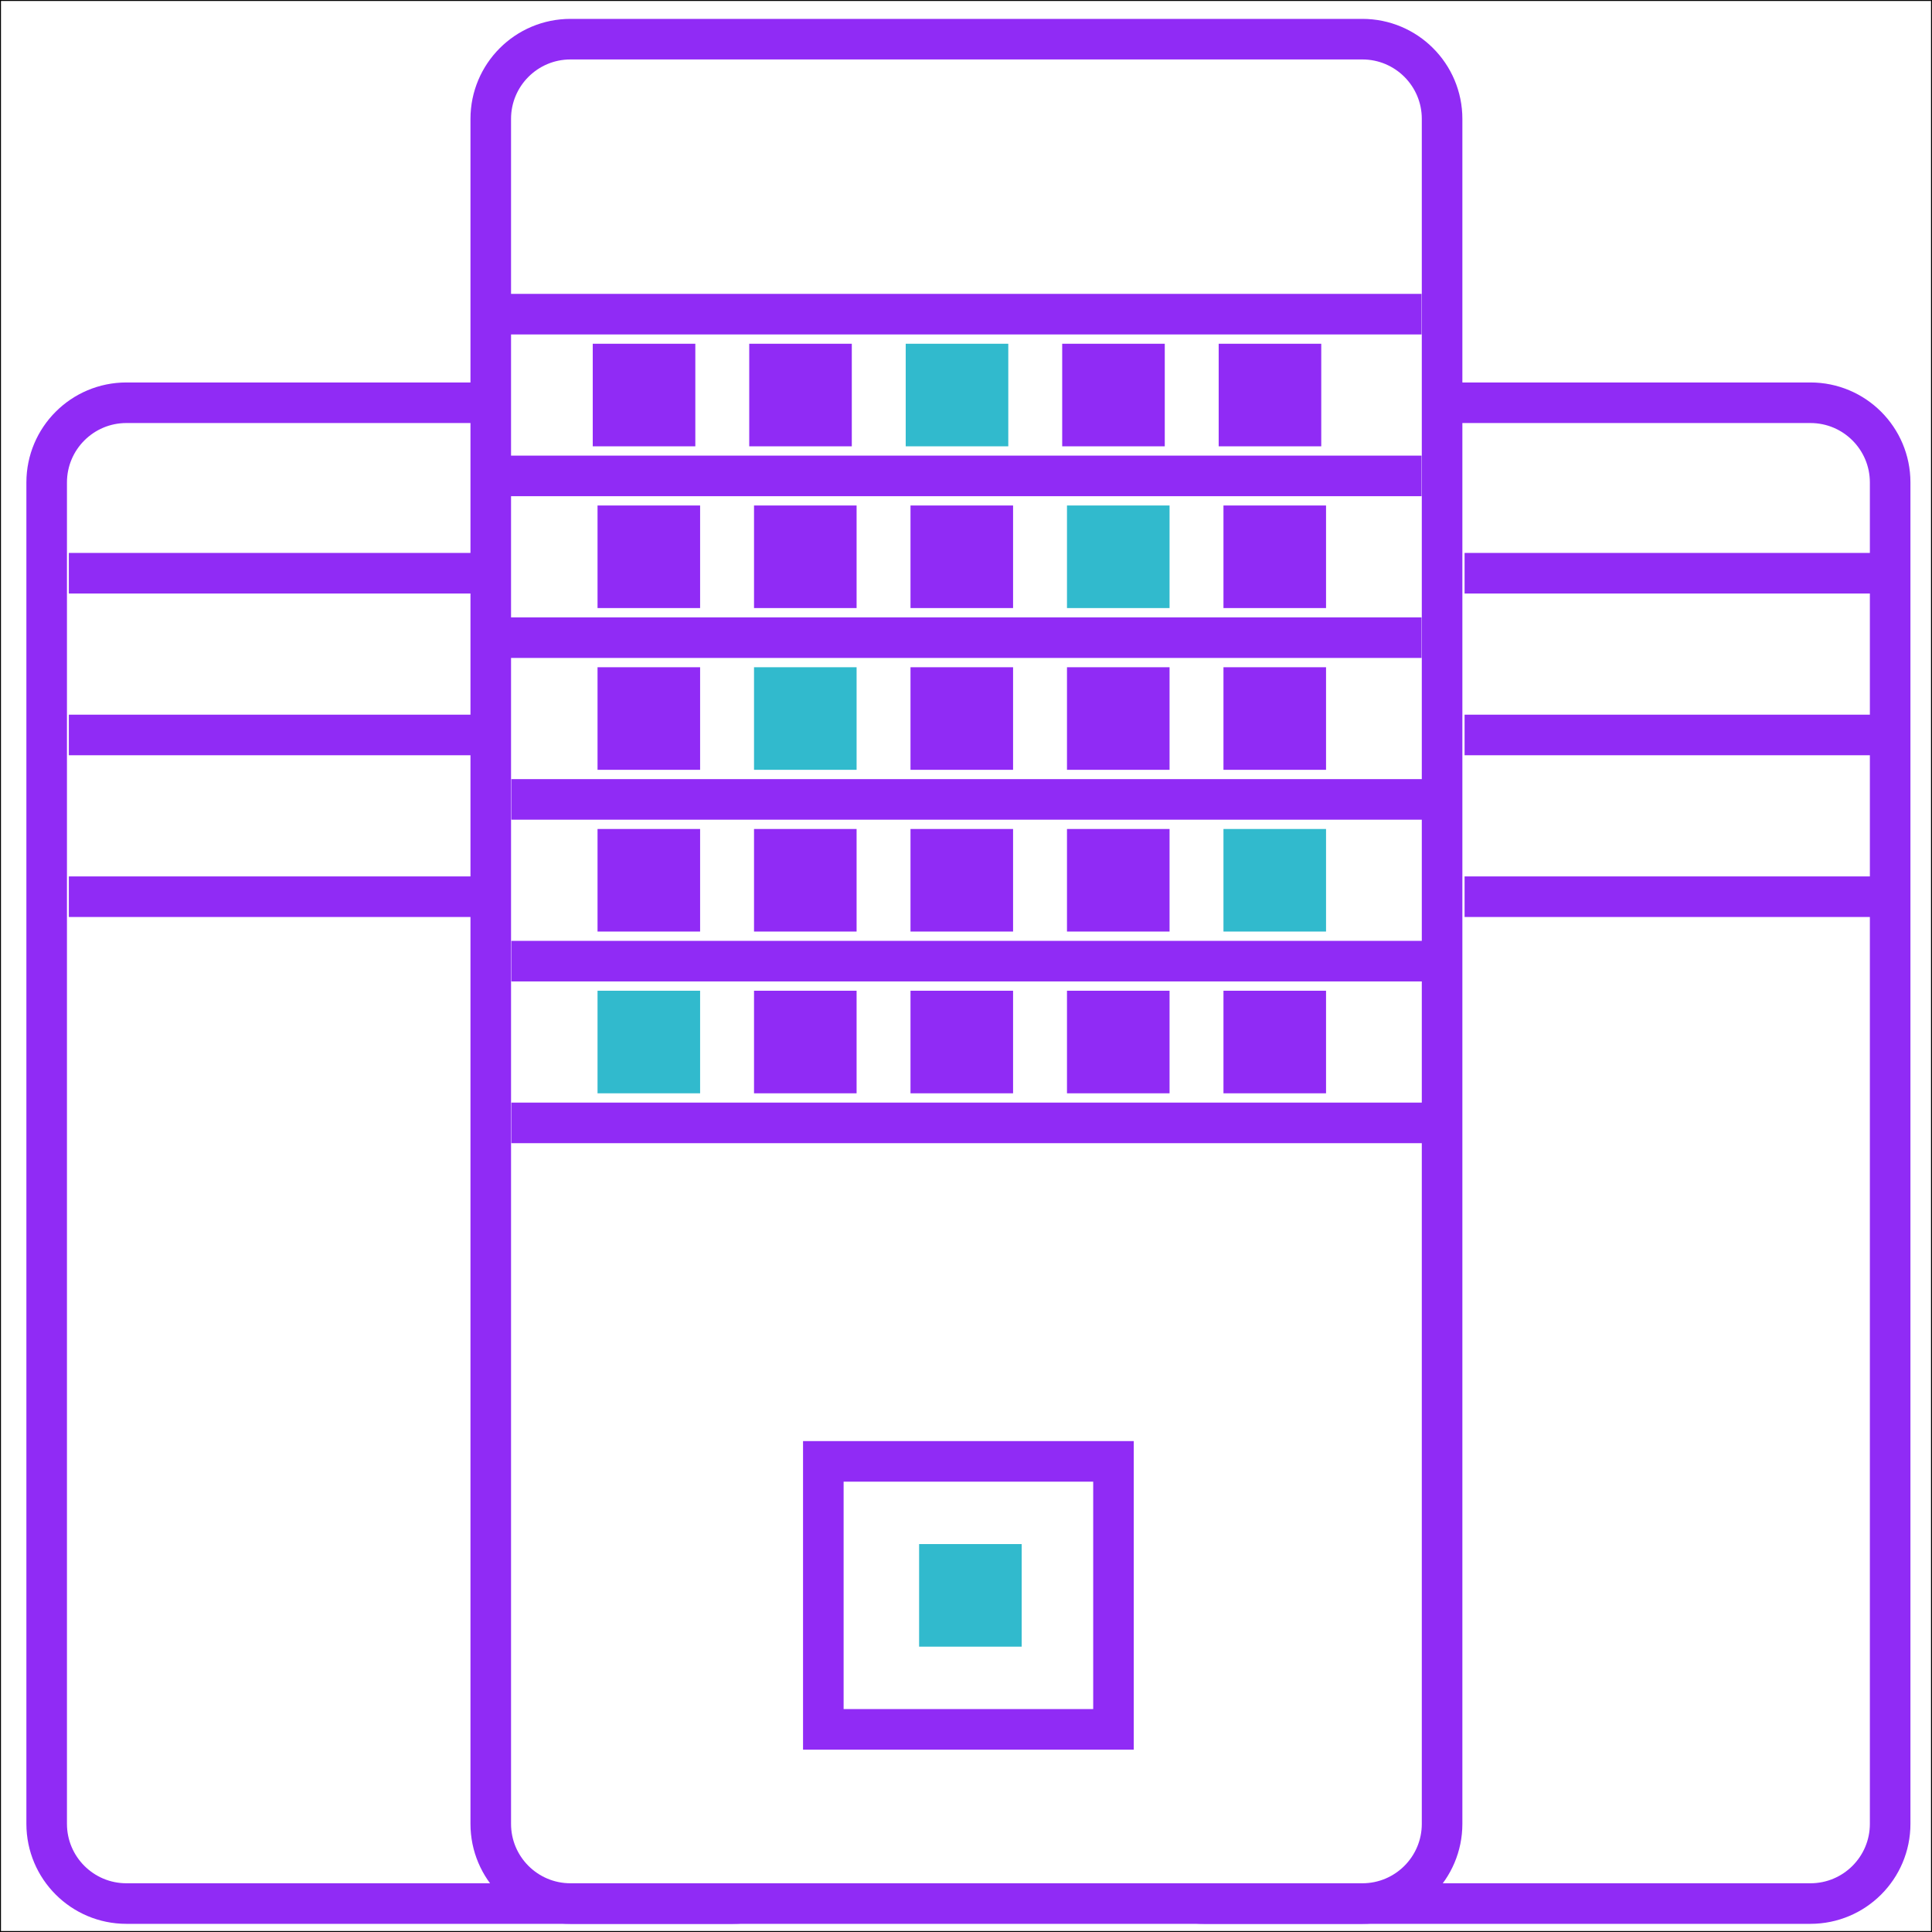
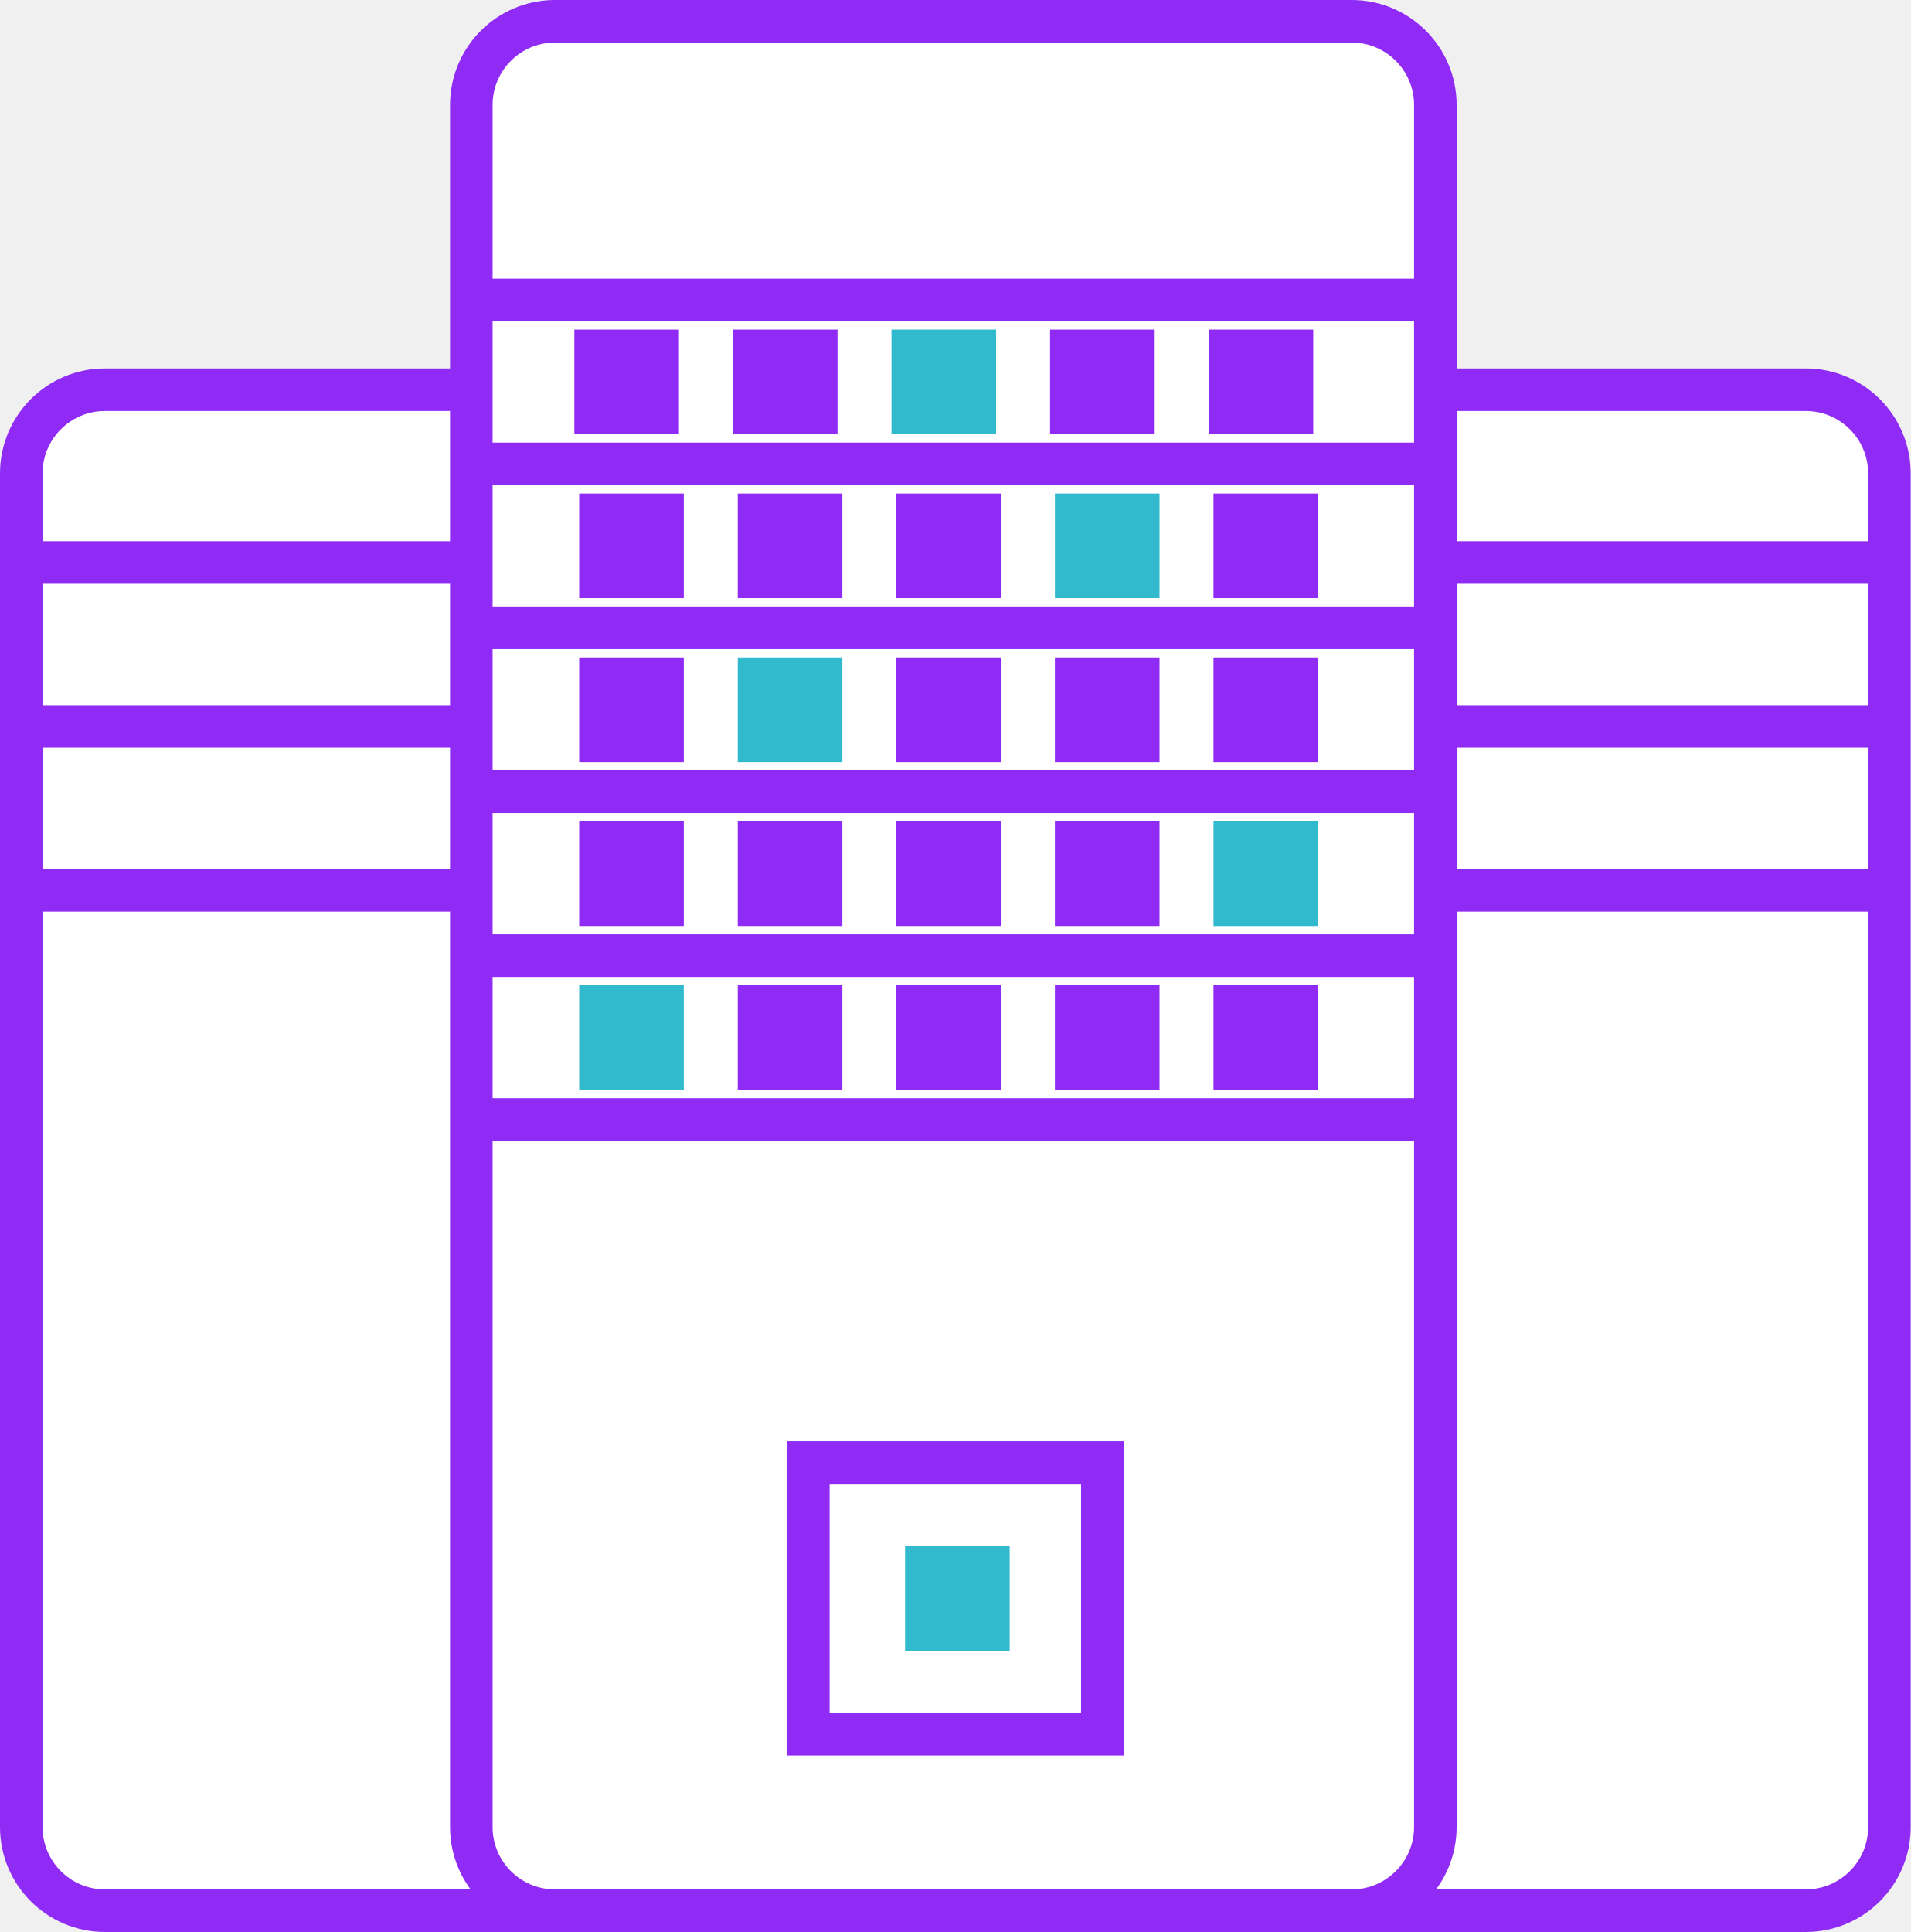
- <svg xmlns="http://www.w3.org/2000/svg" width="2000.13" height="2000.13" viewBox="0 0 2000.13 2000.13">
+ <svg xmlns="http://www.w3.org/2000/svg" width="1884.89" height="1905.78" viewBox="0 0 1884.89 1905.78">
  <g id="a">
-     <rect x=".5" y=".5" width="1999.13" height="1999.13" fill="#fff" stroke="#000" stroke-miterlimit="10" />
+     <rect x="21" y="384.46" width="765.57" height="1500.32" rx="82.53" ry="82.53" fill="#fff" stroke="#902bf5" stroke-miterlimit="10" stroke-width="42" />
+     <rect x="1098.32" y="384.46" width="765.57" height="1500.32" rx="82.53" ry="82.53" fill="#fff" stroke="#902bf5" stroke-miterlimit="10" stroke-width="42" />
+     <rect x="464.94" y="21" width="951.03" height="1863.78" rx="82.53" ry="82.53" fill="#fff" stroke="#902bf5" stroke-miterlimit="10" stroke-width="42" />
  </g>
  <g id="b">
    <g id="c">
-       <line x1="71.26" y1="593.43" x2="492.36" y2="593.43" fill="#fff" stroke="#902bf5" stroke-miterlimit="10" stroke-width="42" />
-       <line x1="71.26" y1="928.33" x2="492.36" y2="928.33" fill="#fff" stroke="#902bf5" stroke-miterlimit="10" stroke-width="42" />
-       <line x1="71.26" y1="760.88" x2="492.36" y2="760.88" fill="#fff" stroke="#902bf5" stroke-miterlimit="10" stroke-width="42" />
+       <line x1="33.83" y1="554.88" x2="449.78" y2="554.88" fill="#fff" stroke="#902bf5" stroke-miterlimit="10" stroke-width="42" />
+       <line x1="33.83" y1="878.26" x2="449.78" y2="878.26" fill="#fff" stroke="#902bf5" stroke-miterlimit="10" stroke-width="42" />
+       <line x1="33.83" y1="716.57" x2="449.78" y2="716.57" fill="#fff" stroke="#902bf5" stroke-miterlimit="10" stroke-width="42" />
    </g>
-     <line x1="1516.22" y1="593.43" x2="1937.33" y2="593.43" fill="#fff" stroke="#902bf5" stroke-miterlimit="10" stroke-width="42" />
-     <line x1="1516.22" y1="928.33" x2="1937.33" y2="928.33" fill="#fff" stroke="#902bf5" stroke-miterlimit="10" stroke-width="42" />
-     <line x1="1516.22" y1="760.88" x2="1937.33" y2="760.88" fill="#fff" stroke="#902bf5" stroke-miterlimit="10" stroke-width="42" />
+     <line x1="1430.54" y1="554.88" x2="1845.08" y2="554.88" fill="#fff" stroke="#902bf5" stroke-miterlimit="10" stroke-width="42" />
+     <line x1="1430.54" y1="878.26" x2="1845.08" y2="878.26" fill="#fff" stroke="#902bf5" stroke-miterlimit="10" stroke-width="42" />
+     <line x1="1430.54" y1="716.57" x2="1845.08" y2="716.57" fill="#fff" stroke="#902bf5" stroke-miterlimit="10" stroke-width="42" />
  </g>
  <g id="d">
-     <rect x="48.32" y="416.95" width="792.82" height="1553.73" rx="82.53" ry="82.53" fill="none" stroke="#902bf5" stroke-miterlimit="10" stroke-width="42" />
-     <rect x="1163.99" y="416.95" width="792.82" height="1553.73" rx="82.53" ry="82.53" fill="none" stroke="#902bf5" stroke-miterlimit="10" stroke-width="42" />
-     <rect x="508.06" y="40.55" width="984.88" height="1930.13" rx="82.53" ry="82.53" fill="#fff" stroke="#902bf5" stroke-miterlimit="10" stroke-width="42" />
+     <line x1="485.5" y1="780.99" x2="1396.35" y2="780.99" fill="#fff" stroke="#902bf5" stroke-miterlimit="10" stroke-width="42" />
+     <line x1="485.5" y1="1104.38" x2="1396.35" y2="1104.38" fill="#fff" stroke="#902bf5" stroke-miterlimit="10" stroke-width="42" />
+     <line x1="485.5" y1="942.69" x2="1396.35" y2="942.69" fill="#fff" stroke="#902bf5" stroke-miterlimit="10" stroke-width="42" />
+     <line x1="484.61" y1="295.91" x2="1395.46" y2="295.91" fill="#fff" stroke="#902bf5" stroke-miterlimit="10" stroke-width="42" />
+     <line x1="484.61" y1="619.3" x2="1395.46" y2="619.3" fill="#fff" stroke="#902bf5" stroke-miterlimit="10" stroke-width="42" />
+     <line x1="484.61" y1="457.61" x2="1395.46" y2="457.61" fill="#fff" stroke="#902bf5" stroke-miterlimit="10" stroke-width="42" />
+     <rect x="797.41" y="1442.76" width="290.06" height="267.9" fill="#fff" stroke="#902bf5" stroke-miterlimit="10" stroke-width="42" />
  </g>
  <g id="e">
-     <line x1="529.35" y1="827.59" x2="1472.62" y2="827.59" fill="#fff" stroke="#902bf5" stroke-miterlimit="10" stroke-width="42" />
-     <line x1="529.35" y1="1162.49" x2="1472.62" y2="1162.49" fill="#fff" stroke="#902bf5" stroke-miterlimit="10" stroke-width="42" />
-     <line x1="529.35" y1="995.04" x2="1472.62" y2="995.04" fill="#fff" stroke="#902bf5" stroke-miterlimit="10" stroke-width="42" />
-     <line x1="528.43" y1="325.24" x2="1471.7" y2="325.24" fill="#fff" stroke="#902bf5" stroke-miterlimit="10" stroke-width="42" />
-     <line x1="528.43" y1="660.14" x2="1471.7" y2="660.14" fill="#fff" stroke="#902bf5" stroke-miterlimit="10" stroke-width="42" />
-     <line x1="528.43" y1="492.69" x2="1471.7" y2="492.69" fill="#fff" stroke="#902bf5" stroke-miterlimit="10" stroke-width="42" />
-     <rect x="852.36" y="1512.91" width="300.39" height="277.43" fill="#fff" stroke="#902bf5" stroke-miterlimit="10" stroke-width="42" />
-   </g>
-   <g id="f">
-     <rect x="623.15" y="365.37" width="87.19" height="87.19" fill="#902bf5" stroke="#902bf5" stroke-miterlimit="10" stroke-width="19" />
-     <rect x="785.15" y="365.37" width="87.19" height="87.19" fill="#902bf5" stroke="#902bf5" stroke-miterlimit="10" stroke-width="19" />
-     <rect x="1109.15" y="365.37" width="87.19" height="87.19" fill="#902bf5" stroke="#902bf5" stroke-miterlimit="10" stroke-width="19" />
-     <rect x="1271.15" y="365.37" width="87.19" height="87.19" fill="#902bf5" stroke="#902bf5" stroke-miterlimit="10" stroke-width="19" />
-     <rect x="947.15" y="365.37" width="87.19" height="87.19" fill="#31bacd" stroke="#31bacd" stroke-miterlimit="10" stroke-width="19" />
-     <rect x="628.11" y="532.82" width="87.19" height="87.19" fill="#902bf5" stroke="#902bf5" stroke-miterlimit="10" stroke-width="19" />
-     <rect x="790.11" y="532.82" width="87.19" height="87.19" fill="#902bf5" stroke="#902bf5" stroke-miterlimit="10" stroke-width="19" />
-     <rect x="1114.11" y="532.82" width="87.19" height="87.19" fill="#31bacd" stroke="#31bacd" stroke-miterlimit="10" stroke-width="19" />
-     <rect x="1276.11" y="532.82" width="87.19" height="87.19" fill="#902bf5" stroke="#902bf5" stroke-miterlimit="10" stroke-width="19" />
-     <rect x="952.11" y="532.82" width="87.19" height="87.19" fill="#902bf5" stroke="#902bf5" stroke-miterlimit="10" stroke-width="19" />
-     <rect x="628.11" y="700.27" width="87.19" height="87.19" fill="#902bf5" stroke="#902bf5" stroke-miterlimit="10" stroke-width="19" />
-     <rect x="790.11" y="700.27" width="87.19" height="87.19" fill="#31bacd" stroke="#31bacd" stroke-miterlimit="10" stroke-width="19" />
-     <rect x="1114.11" y="700.27" width="87.19" height="87.19" fill="#902bf5" stroke="#902bf5" stroke-miterlimit="10" stroke-width="19" />
-     <rect x="1276.11" y="700.27" width="87.19" height="87.19" fill="#902bf5" stroke="#902bf5" stroke-miterlimit="10" stroke-width="19" />
-     <rect x="952.11" y="700.27" width="87.19" height="87.19" fill="#902bf5" stroke="#902bf5" stroke-miterlimit="10" stroke-width="19" />
-     <rect x="628.11" y="867.72" width="87.19" height="87.19" fill="#902bf5" stroke="#902bf5" stroke-miterlimit="10" stroke-width="19" />
-     <rect x="790.11" y="867.72" width="87.19" height="87.19" fill="#902bf5" stroke="#902bf5" stroke-miterlimit="10" stroke-width="19" />
-     <rect x="1114.11" y="867.72" width="87.19" height="87.19" fill="#902bf5" stroke="#902bf5" stroke-miterlimit="10" stroke-width="19" />
-     <rect x="1276.11" y="867.72" width="87.19" height="87.19" fill="#31bacd" stroke="#31bacd" stroke-miterlimit="10" stroke-width="19" />
-     <rect x="952.11" y="867.72" width="87.19" height="87.19" fill="#902bf5" stroke="#902bf5" stroke-miterlimit="10" stroke-width="19" />
-     <rect x="628.11" y="1035.17" width="87.19" height="87.19" fill="#31bacd" stroke="#31bacd" stroke-miterlimit="10" stroke-width="19" />
-     <rect x="790.11" y="1035.17" width="87.19" height="87.19" fill="#902bf5" stroke="#902bf5" stroke-miterlimit="10" stroke-width="19" />
-     <rect x="1114.11" y="1035.17" width="87.19" height="87.19" fill="#902bf5" stroke="#902bf5" stroke-miterlimit="10" stroke-width="19" />
-     <rect x="1276.11" y="1035.17" width="87.19" height="87.19" fill="#902bf5" stroke="#902bf5" stroke-miterlimit="10" stroke-width="19" />
-     <rect x="952.11" y="1035.17" width="87.19" height="87.19" fill="#902bf5" stroke="#902bf5" stroke-miterlimit="10" stroke-width="19" />
-     <rect x="961.02" y="1608.03" width="87.19" height="87.19" fill="#31bacd" stroke="#31bacd" stroke-miterlimit="10" stroke-width="19" />
+     <rect x="576.08" y="334.66" width="84.2" height="84.2" fill="#902bf5" stroke="#902bf5" stroke-miterlimit="10" stroke-width="19" />
+     <rect x="732.51" y="334.66" width="84.2" height="84.2" fill="#902bf5" stroke="#902bf5" stroke-miterlimit="10" stroke-width="19" />
+     <rect x="1045.37" y="334.66" width="84.2" height="84.2" fill="#902bf5" stroke="#902bf5" stroke-miterlimit="10" stroke-width="19" />
+     <rect x="1201.8" y="334.66" width="84.2" height="84.2" fill="#902bf5" stroke="#902bf5" stroke-miterlimit="10" stroke-width="19" />
+     <rect x="888.94" y="334.66" width="84.2" height="84.2" fill="#31bacd" stroke="#31bacd" stroke-miterlimit="10" stroke-width="19" />
+     <rect x="580.86" y="496.35" width="84.2" height="84.2" fill="#902bf5" stroke="#902bf5" stroke-miterlimit="10" stroke-width="19" />
+     <rect x="737.29" y="496.35" width="84.2" height="84.2" fill="#902bf5" stroke="#902bf5" stroke-miterlimit="10" stroke-width="19" />
+     <rect x="1050.15" y="496.35" width="84.2" height="84.2" fill="#31bacd" stroke="#31bacd" stroke-miterlimit="10" stroke-width="19" />
+     <rect x="1206.59" y="496.35" width="84.2" height="84.2" fill="#902bf5" stroke="#902bf5" stroke-miterlimit="10" stroke-width="19" />
+     <rect x="893.72" y="496.35" width="84.2" height="84.2" fill="#902bf5" stroke="#902bf5" stroke-miterlimit="10" stroke-width="19" />
+     <rect x="580.86" y="658.05" width="84.2" height="84.2" fill="#902bf5" stroke="#902bf5" stroke-miterlimit="10" stroke-width="19" />
+     <rect x="737.29" y="658.05" width="84.2" height="84.2" fill="#31bacd" stroke="#31bacd" stroke-miterlimit="10" stroke-width="19" />
+     <rect x="1050.15" y="658.05" width="84.2" height="84.2" fill="#902bf5" stroke="#902bf5" stroke-miterlimit="10" stroke-width="19" />
+     <rect x="1206.59" y="658.05" width="84.2" height="84.2" fill="#902bf5" stroke="#902bf5" stroke-miterlimit="10" stroke-width="19" />
+     <rect x="893.72" y="658.05" width="84.2" height="84.2" fill="#902bf5" stroke="#902bf5" stroke-miterlimit="10" stroke-width="19" />
+     <rect x="580.86" y="819.74" width="84.2" height="84.2" fill="#902bf5" stroke="#902bf5" stroke-miterlimit="10" stroke-width="19" />
+     <rect x="737.29" y="819.74" width="84.2" height="84.2" fill="#902bf5" stroke="#902bf5" stroke-miterlimit="10" stroke-width="19" />
+     <rect x="1050.15" y="819.74" width="84.2" height="84.2" fill="#902bf5" stroke="#902bf5" stroke-miterlimit="10" stroke-width="19" />
+     <rect x="1206.59" y="819.74" width="84.2" height="84.2" fill="#31bacd" stroke="#31bacd" stroke-miterlimit="10" stroke-width="19" />
+     <rect x="893.72" y="819.74" width="84.2" height="84.2" fill="#902bf5" stroke="#902bf5" stroke-miterlimit="10" stroke-width="19" />
+     <rect x="580.86" y="981.44" width="84.2" height="84.2" fill="#31bacd" stroke="#31bacd" stroke-miterlimit="10" stroke-width="19" />
+     <rect x="737.29" y="981.44" width="84.2" height="84.2" fill="#902bf5" stroke="#902bf5" stroke-miterlimit="10" stroke-width="19" />
+     <rect x="1050.15" y="981.44" width="84.2" height="84.2" fill="#902bf5" stroke="#902bf5" stroke-miterlimit="10" stroke-width="19" />
+     <rect x="1206.59" y="981.44" width="84.2" height="84.2" fill="#902bf5" stroke="#902bf5" stroke-miterlimit="10" stroke-width="19" />
+     <rect x="893.72" y="981.44" width="84.2" height="84.2" fill="#902bf5" stroke="#902bf5" stroke-miterlimit="10" stroke-width="19" />
+     <rect x="902.33" y="1534.61" width="84.2" height="84.2" fill="#31bacd" stroke="#31bacd" stroke-miterlimit="10" stroke-width="19" />
  </g>
</svg>
